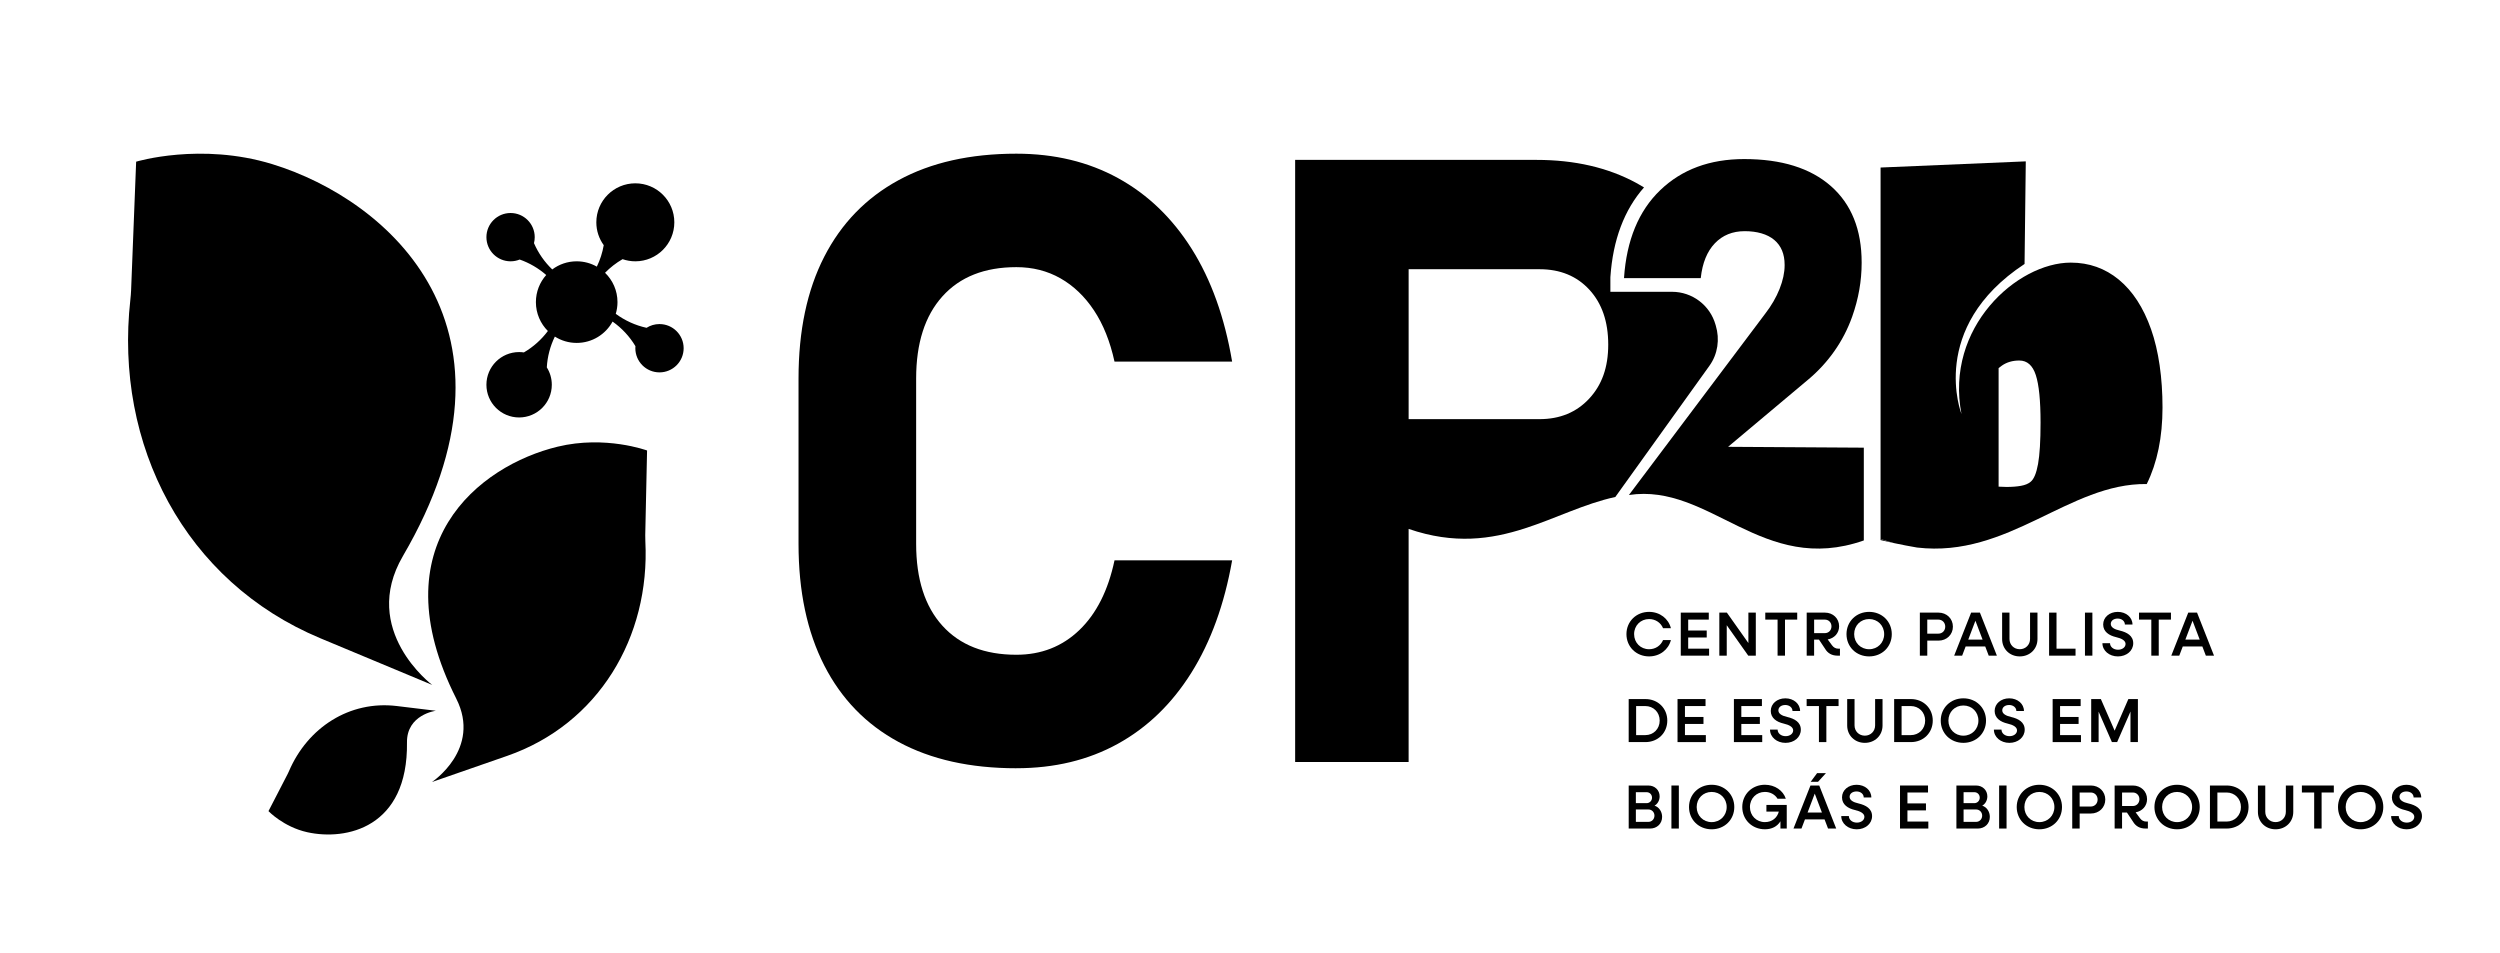
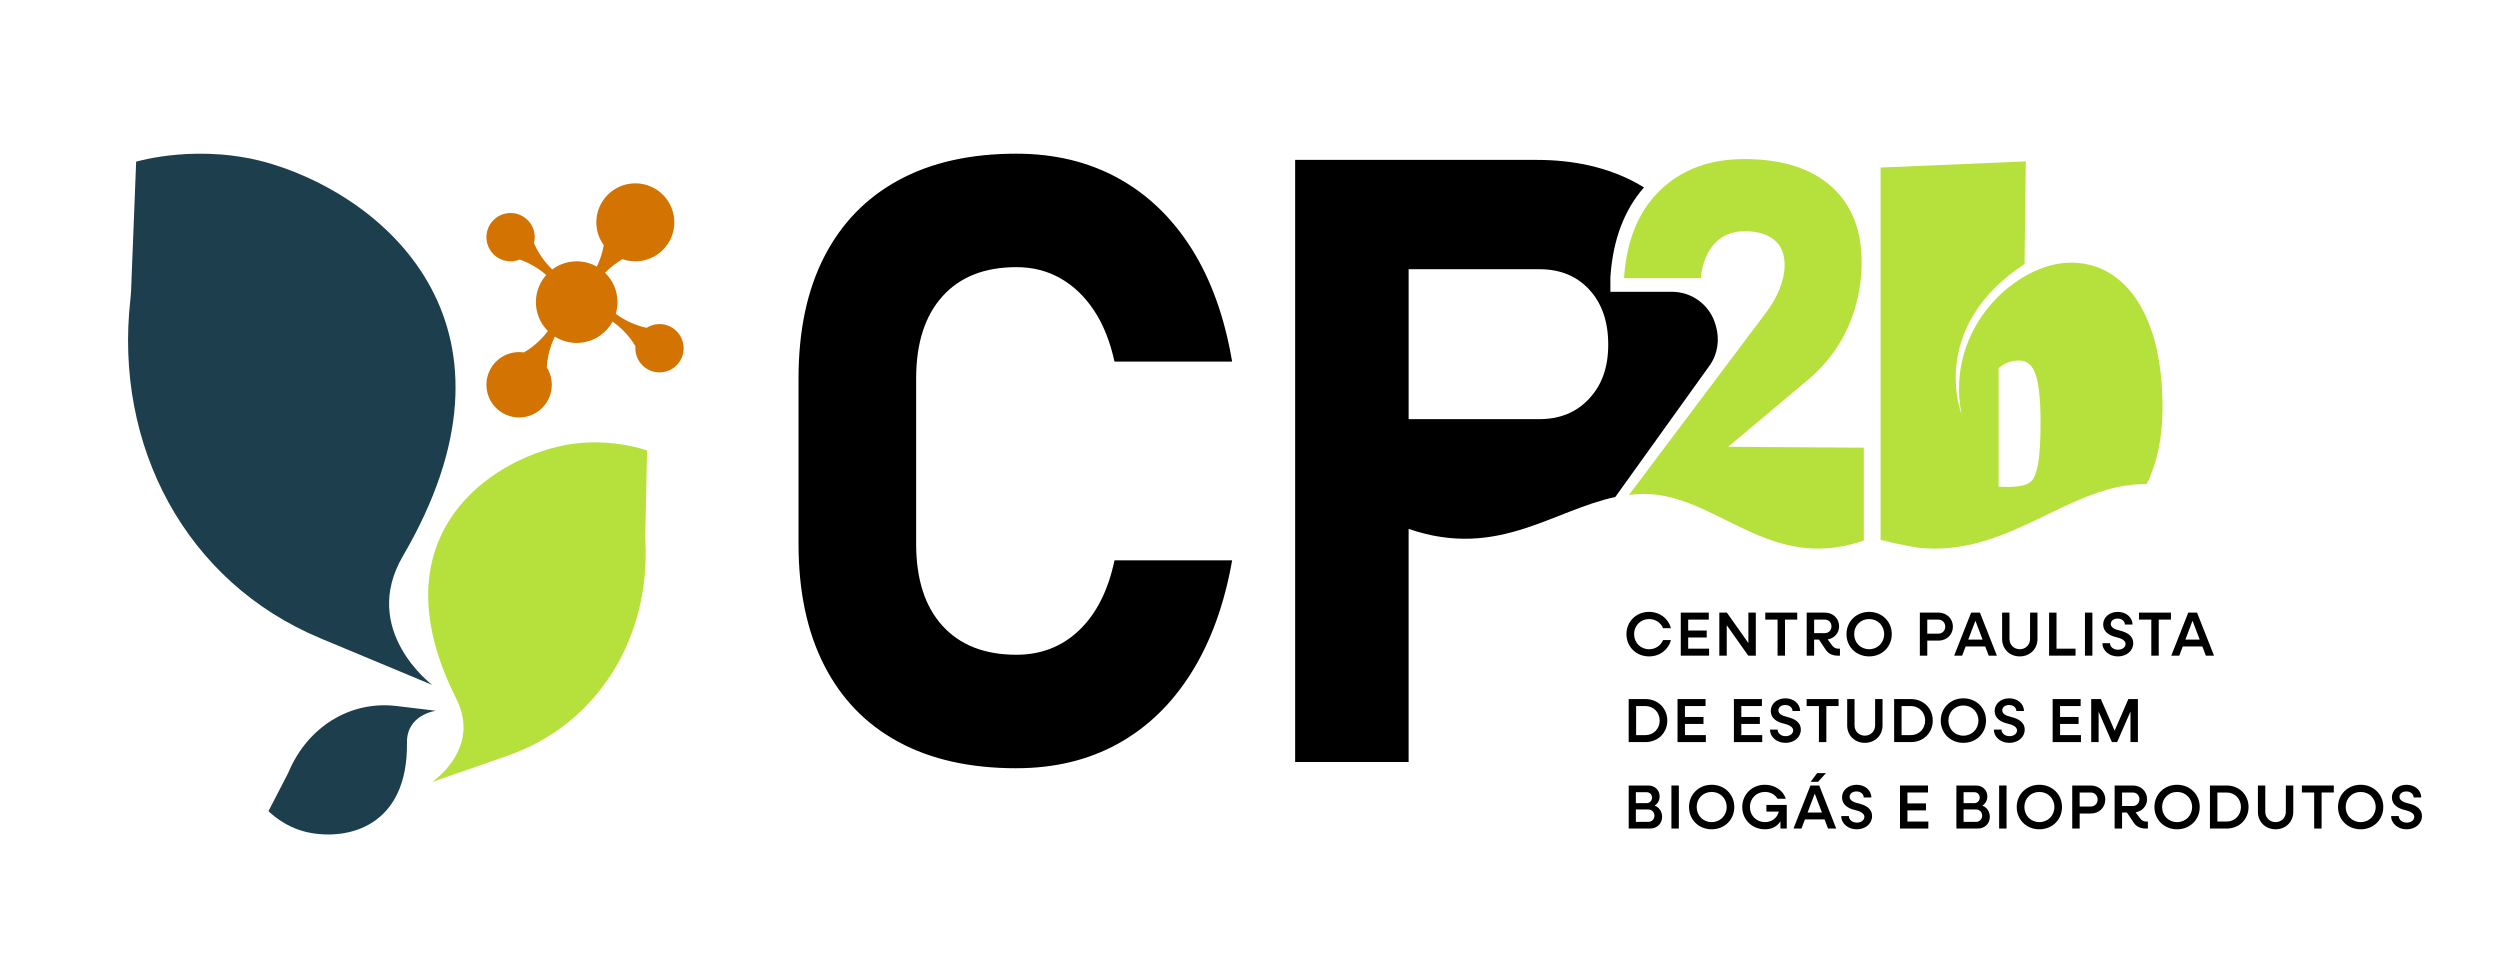
<svg xmlns="http://www.w3.org/2000/svg" id="Camada_1" data-name="Camada 1" viewBox="0 0 1920 731.67">
  <defs>
    
  </defs>
  <path d="M780.57,590.02c-35.41,0-65.57-6.73-90.49-20.2-24.92-13.46-43.95-33.08-57.09-58.84-13.15-25.76-19.72-56.88-19.72-93.35v-126.9c0-36.68,6.57-67.85,19.72-93.51,13.14-25.65,32.17-45.27,57.09-58.84,24.91-13.57,55.07-20.35,90.49-20.35,29.26,0,55.29,6.26,78.08,18.76,22.79,12.51,41.66,30.64,56.61,54.39,14.95,23.75,25.28,52.59,31.01,86.51h-90.33c-3.39-15.47-8.64-28.57-15.74-39.28-7.11-10.7-15.69-18.92-25.76-24.65-10.07-5.73-21.36-8.59-33.87-8.59-24.39,0-43.31,7.47-56.77,22.42-13.47,14.95-20.2,35.99-20.2,63.13v126.9c0,27.14,6.73,48.14,20.2,62.97,13.46,14.84,32.39,22.26,56.77,22.26,19.08,0,35.19-6.31,48.34-18.92,13.15-12.61,22.15-30.48,27.04-53.59h90.33c-5.94,33.71-16.38,62.5-31.33,86.35-14.95,23.85-33.77,42.04-56.45,54.55-22.69,12.51-48.66,18.76-77.92,18.76Z" />
-   <path class="cls-2" d="M1327.17,343.15l61.7-51.79c15.17-12.73,26.83-29.2,33.49-47.86.05-.14.1-.27.15-.41,4.83-13.64,7.24-27.38,7.24-41.22v-.21c0-25.31-7.87-44.89-23.6-58.73-15.74-13.84-37.94-20.77-66.6-20.77-26.43,0-47.93,7.97-64.51,23.91-16.57,15.94-25.84,38.39-27.79,67.34v.21h58.94v-.21c1.26-11.47,4.85-20.31,10.8-26.54,5.94-6.22,13.6-9.33,22.97-9.33s17.34,2.24,22.66,6.71c5.31,4.48,7.97,10.84,7.97,19.09v.42c0,5.59-1.3,11.64-3.88,18.15-2.59,6.5-6.26,12.84-11.02,18.99l-104.68,139.26c62.33-9.38,102.59,62.25,180.4,34.9v-71.25l-104.25-.66Z" />
+   <path class="cls-2" d="M1327.17,343.15l61.7-51.79c15.17-12.73,26.83-29.2,33.49-47.86.05-.14.1-.27.15-.41,4.83-13.64,7.24-27.38,7.24-41.22v-.21c0-25.31-7.87-44.89-23.6-58.73-15.74-13.84-37.94-20.77-66.6-20.77-26.43,0-47.93,7.97-64.51,23.91-16.57,15.94-25.84,38.39-27.79,67.34v.21h58.94v-.21c1.26-11.47,4.85-20.31,10.8-26.54,5.94-6.22,13.6-9.33,22.97-9.33s17.34,2.24,22.66,6.71c5.31,4.48,7.97,10.84,7.97,19.09v.42c0,5.59-1.3,11.64-3.88,18.15-2.59,6.5-6.26,12.84-11.02,18.99l-104.68,139.26c62.33-9.38,102.59,62.25,180.4,34.9v-71.25l-104.25-.66Z" fill="#b6e03b" />
  <path d="M1284.1,224.1h-47.33s0-11.04,0-11.04l.02-.35c1.92-28.42,10.6-51.51,25.81-68.78-1.96-1.2-3.96-2.37-6.01-3.48-21.74-11.76-47.24-17.65-76.5-17.65h-185.42v462.44h87.15v-179.04c35.13,12.09,63.29,7.95,89.07-.34,24.05-7.73,46.02-19.06,69.66-24.17l72.31-100.8c6.42-8.95,8.03-20.35,4.85-30.88-.07-.22-.13-.45-.2-.67-4.24-14.94-17.89-25.24-33.42-25.24ZM1220.49,306.16c-9.76,10.49-22.47,15.74-38.16,15.74h-100.5v-115.14h100.5c15.9,0,28.67,5.25,38.32,15.75,9.64,10.49,14.47,24.54,14.47,42.13s-4.88,31.01-14.63,41.51Z" />
  <g>
-     <path class="cls-2" d="M1444.28,413.92v.86c3.45.82,6.9,1.6,10.35,2.34-3.39-.91-6.84-1.97-10.35-3.2Z" />
-     <path class="cls-2" d="M1555.8,123.93l-111.52,4.73v285.25c3.51,1.23,6.96,2.29,10.35,3.2,5.92,1.27,11.82,2.4,17.71,3.41h.01c70.32,8.24,116.61-49.62,176.35-48.78,8.07-16.41,12.11-36.01,12.11-58.78s-2.94-43.53-8.81-60.15c-5.87-16.61-14.11-29.28-24.7-38.02-10.6-8.73-22.92-13.1-36.95-13.1-41.18,0-96.84,49.68-83.93,116.31,0,0-26.08-66.26,48.44-115.28l.94-78.79ZM1565.22,356.35c-1.29,7.16-3.22,11.75-5.8,13.75-1.72,1.44-4.16,2.44-7.3,3.01-3.16.58-6.87.86-11.17.86-2.03,0-4.03-.07-6.02-.22v-91.04c.96-.78,1.82-1.44,2.58-1.96,3.72-2.58,8.17-3.87,13.32-3.87,6.02,0,10.24,3.72,12.67,11.17,2.43,7.45,3.65,19.62,3.65,36.51,0,14.04-.65,24.64-1.93,31.79Z" />
+     <path class="cls-2" d="M1444.28,413.92v.86c3.45.82,6.9,1.6,10.35,2.34-3.39-.91-6.84-1.97-10.35-3.2Z" fill="#b6e03b" />
+     <path class="cls-2" d="M1555.8,123.93l-111.52,4.73v285.25c3.51,1.23,6.96,2.29,10.35,3.2,5.92,1.27,11.82,2.4,17.71,3.41h.01c70.32,8.24,116.61-49.62,176.35-48.78,8.07-16.41,12.11-36.01,12.11-58.78s-2.94-43.53-8.81-60.15c-5.87-16.61-14.11-29.28-24.7-38.02-10.6-8.73-22.92-13.1-36.95-13.1-41.18,0-96.84,49.68-83.93,116.31,0,0-26.08-66.26,48.44-115.28l.94-78.79ZM1565.22,356.35c-1.29,7.16-3.22,11.75-5.8,13.75-1.72,1.44-4.16,2.44-7.3,3.01-3.16.58-6.87.86-11.17.86-2.03,0-4.03-.07-6.02-.22v-91.04c.96-.78,1.82-1.44,2.58-1.96,3.72-2.58,8.17-3.87,13.32-3.87,6.02,0,10.24,3.72,12.67,11.17,2.43,7.45,3.65,19.62,3.65,36.51,0,14.04-.65,24.64-1.93,31.79Z" fill="#b6e03b" />
  </g>
  <g>
    <path d="M1249.11,487.02c0-9.72,7.52-17.1,17.39-17.1,8.29,0,14.9,5.22,16.76,12.55h-6.03c-1.72-4.21-5.8-7.04-10.73-7.04-6.51,0-11.5,4.98-11.5,11.59s4.98,11.59,11.5,11.59c4.93,0,9-2.83,10.73-7.04h6.03c-1.87,7.33-8.48,12.55-16.76,12.55-9.87,0-17.39-7.38-17.39-17.1Z" />
    <path d="M1312.58,498.18v5.36h-21.75v-33.05h21.51v5.37h-15.81v8.38h14.23v5.36h-14.23v8.57h16.05Z" />
    <path d="M1348.46,470.49v33.05h-5.8l-16.52-23.37v23.37h-5.7v-33.05h5.8l16.52,23.37v-23.37h5.7Z" />
    <path d="M1380.27,475.86h-9.39v27.68h-5.7v-27.68h-9.44v-5.37h24.52v5.37Z" />
    <path d="M1413.08,498.18v5.36h-1.87c-4.31,0-7.52-1.82-9.58-5.32l-4.65-6.99h-3.74v12.31h-5.7v-33.05h14.03c6.18,0,10.87,4.5,10.87,10.49,0,5.22-3.69,9.24-8.77,10.11l3.35,4.55c1.2,1.63,2.83,2.54,4.79,2.54h1.25ZM1393.25,486.25h8.24c2.92,0,5.08-2.25,5.08-5.22s-2.16-5.17-5.08-5.17h-8.24v10.39Z" />
    <path d="M1418.11,487.02c0-9.72,7.52-17.1,17.39-17.1s17.39,7.38,17.39,17.1-7.47,17.1-17.39,17.1-17.39-7.38-17.39-17.1ZM1447.04,487.02c0-6.61-4.98-11.59-11.54-11.59s-11.5,4.98-11.5,11.59,4.98,11.59,11.5,11.59,11.54-4.98,11.54-11.59Z" />
    <path d="M1499.83,481.27c0,6.13-4.79,10.73-11.06,10.73h-8.62v11.54h-5.7v-33.05h14.32c6.27,0,11.06,4.6,11.06,10.78ZM1493.94,481.27c0-3.11-2.25-5.41-5.27-5.41h-8.53v10.78h8.53c3.02,0,5.27-2.3,5.27-5.36Z" />
    <path d="M1524.65,496.5h-15.04l-2.68,7.04h-6.13l13.03-33.05h6.75l13.03,33.05h-6.27l-2.68-7.04ZM1522.63,491.23l-5.51-14.51-5.51,14.51h11.02Z" />
    <path d="M1537.63,490.8v-20.31h5.65v20.21c0,4.5,3.4,7.9,7.9,7.9s7.9-3.4,7.9-7.9v-20.21h5.7v20.31c0,7.62-5.84,13.32-13.6,13.32s-13.55-5.7-13.55-13.32Z" />
    <path d="M1594.01,498.18v5.36h-20.31v-33.05h5.7v27.69h14.61Z" />
    <path d="M1601.25,470.49h5.7v33.05h-5.7v-33.05Z" />
    <path d="M1614.66,493.96h5.84c0,2.87,2.68,5.03,6.13,5.03,3.26,0,5.8-1.87,5.8-4.45s-3.02-4.26-7.28-5.22c-5.41-1.25-9.91-4.17-9.91-9.72s4.84-9.67,11.21-9.67,11.3,4.17,11.3,9.72h-5.84c0-2.63-2.39-4.6-5.51-4.6s-5.32,1.68-5.32,4.12c0,2.59,2.73,4.17,6.8,5.08,5.65,1.34,10.44,3.98,10.44,9.77s-5.12,10.11-11.78,10.11-11.88-4.41-11.88-10.15Z" />
    <path d="M1667.3,475.86h-9.39v27.68h-5.7v-27.68h-9.44v-5.37h24.52v5.37Z" />
    <path d="M1691.4,496.5h-15.04l-2.68,7.04h-6.13l13.03-33.05h6.75l13.03,33.05h-6.27l-2.68-7.04ZM1689.38,491.23l-5.51-14.51-5.51,14.51h11.02Z" />
    <path d="M1280.48,553.41c0,9.44-7.18,16.52-16.81,16.52h-12.84v-33.05h12.84c9.63,0,16.81,7.09,16.81,16.53ZM1274.64,553.41c0-6.37-4.74-11.16-11.06-11.16h-7.04v22.32h7.04c6.32,0,11.06-4.79,11.06-11.16Z" />
    <path d="M1310.09,564.57v5.36h-21.75v-33.05h21.51v5.37h-15.81v8.38h14.23v5.36h-14.23v8.57h16.05Z" />
    <path d="M1353.39,564.57v5.36h-21.75v-33.05h21.51v5.37h-15.81v8.38h14.23v5.36h-14.23v8.57h16.05Z" />
    <path d="M1359.38,560.35h5.84c0,2.87,2.68,5.03,6.13,5.03,3.26,0,5.8-1.87,5.8-4.45s-3.02-4.26-7.28-5.22c-5.41-1.25-9.91-4.17-9.91-9.72s4.84-9.67,11.21-9.67,11.3,4.17,11.3,9.72h-5.84c0-2.63-2.39-4.6-5.51-4.6s-5.32,1.68-5.32,4.12c0,2.59,2.73,4.17,6.8,5.08,5.65,1.34,10.44,3.98,10.44,9.77s-5.12,10.11-11.78,10.11-11.88-4.41-11.88-10.15Z" />
    <path d="M1412.03,542.25h-9.39v27.68h-5.7v-27.68h-9.44v-5.37h24.52v5.37Z" />
    <path d="M1418.64,557.19v-20.31h5.65v20.21c0,4.5,3.4,7.9,7.9,7.9s7.9-3.4,7.9-7.9v-20.21h5.7v20.31c0,7.62-5.84,13.32-13.6,13.32s-13.55-5.7-13.55-13.32Z" />
    <path d="M1484.36,553.41c0,9.44-7.18,16.52-16.81,16.52h-12.84v-33.05h12.84c9.63,0,16.81,7.09,16.81,16.53ZM1478.52,553.41c0-6.37-4.74-11.16-11.06-11.16h-7.04v22.32h7.04c6.32,0,11.06-4.79,11.06-11.16Z" />
    <path d="M1490.49,553.41c0-9.72,7.52-17.1,17.39-17.1s17.39,7.38,17.39,17.1-7.47,17.1-17.39,17.1-17.39-7.38-17.39-17.1ZM1519.42,553.41c0-6.61-4.98-11.59-11.54-11.59s-11.5,4.98-11.5,11.59,4.98,11.59,11.5,11.59,11.54-4.98,11.54-11.59Z" />
    <path d="M1531.31,560.35h5.84c0,2.87,2.68,5.03,6.13,5.03,3.26,0,5.8-1.87,5.8-4.45s-3.02-4.26-7.28-5.22c-5.41-1.25-9.91-4.17-9.91-9.72s4.84-9.67,11.21-9.67,11.3,4.17,11.3,9.72h-5.84c0-2.63-2.39-4.6-5.51-4.6s-5.32,1.68-5.32,4.12c0,2.59,2.73,4.17,6.8,5.08,5.65,1.34,10.44,3.98,10.44,9.77s-5.12,10.11-11.78,10.11-11.88-4.41-11.88-10.15Z" />
    <path d="M1598.18,564.57v5.36h-21.75v-33.05h21.51v5.37h-15.81v8.38h14.23v5.36h-14.23v8.57h16.05Z" />
    <path d="M1641.91,536.88v33.05h-5.7v-23.47l-10.25,23.47h-4.02l-10.2-23.37v23.37h-5.7v-33.05h7.42l10.58,24.28,10.54-24.28h7.33Z" />
    <path d="M1276.51,627.37c0,5.22-3.98,8.96-9.24,8.96h-16.43v-33.05h15.14c4.89,0,8.62,3.54,8.62,8.33,0,3.16-1.63,5.89-3.93,7.14,3.45,1.05,5.84,4.6,5.84,8.62ZM1256.34,608.4v8.43h8.24c2.3,0,4.17-1.82,4.17-4.21s-1.77-4.22-4.17-4.22h-8.24ZM1270.62,626.41c0-2.68-2.01-4.74-4.69-4.74h-9.58v9.53h9.58c2.68,0,4.69-2.11,4.69-4.79Z" />
    <path d="M1283.65,603.27h5.7v33.05h-5.7v-33.05Z" />
    <path d="M1297.16,619.8c0-9.72,7.52-17.1,17.39-17.1s17.39,7.38,17.39,17.1-7.47,17.1-17.39,17.1-17.39-7.38-17.39-17.1ZM1326.09,619.8c0-6.61-4.98-11.59-11.54-11.59s-11.5,4.98-11.5,11.59,4.98,11.59,11.5,11.59,11.54-4.98,11.54-11.59Z" />
    <path d="M1372.22,618.17v18.15h-4.84v-5.56c-2.49,3.98-6.61,6.13-11.93,6.13-9.87,0-17.39-7.38-17.39-17.1s7.52-17.1,17.39-17.1c7.66,0,14.03,4.45,16.05,10.73h-6.37c-1.87-3.16-5.41-5.22-9.68-5.22-6.51,0-11.5,4.98-11.5,11.59s4.98,11.59,11.5,11.59c5.46,0,9.48-3.3,10.68-8.09h-9.53v-5.12h15.61Z" />
    <path d="M1401.25,629.28h-15.04l-2.68,7.04h-6.13l13.03-33.05h6.75l13.03,33.05h-6.27l-2.68-7.04ZM1399.24,624.01l-5.51-14.51-5.51,14.51h11.02ZM1396.27,600.4h-5.65l4.89-6.61h6.8l-6.04,6.61Z" />
    <path d="M1414.09,626.74h5.84c0,2.87,2.68,5.03,6.13,5.03,3.26,0,5.8-1.87,5.8-4.45s-3.02-4.26-7.28-5.22c-5.41-1.25-9.91-4.17-9.91-9.72s4.84-9.67,11.21-9.67,11.3,4.17,11.3,9.72h-5.84c0-2.63-2.39-4.6-5.51-4.6s-5.32,1.68-5.32,4.12c0,2.59,2.73,4.17,6.8,5.08,5.65,1.34,10.44,3.98,10.44,9.77s-5.12,10.11-11.78,10.11-11.88-4.41-11.88-10.15Z" />
    <path d="M1480.96,630.96v5.36h-21.75v-33.05h21.51v5.37h-15.81v8.38h14.23v5.36h-14.23v8.57h16.05Z" />
    <path d="M1528.19,627.37c0,5.22-3.98,8.96-9.24,8.96h-16.43v-33.05h15.14c4.89,0,8.62,3.54,8.62,8.33,0,3.16-1.63,5.89-3.93,7.14,3.45,1.05,5.84,4.6,5.84,8.62ZM1508.03,608.4v8.43h8.24c2.3,0,4.17-1.82,4.17-4.21s-1.77-4.22-4.17-4.22h-8.24ZM1522.3,626.41c0-2.68-2.01-4.74-4.69-4.74h-9.58v9.53h9.58c2.68,0,4.69-2.11,4.69-4.79Z" />
    <path d="M1535.33,603.27h5.7v33.05h-5.7v-33.05Z" />
    <path d="M1548.84,619.8c0-9.72,7.52-17.1,17.39-17.1s17.39,7.38,17.39,17.1-7.47,17.1-17.39,17.1-17.39-7.38-17.39-17.1ZM1577.77,619.8c0-6.61-4.98-11.59-11.54-11.59s-11.5,4.98-11.5,11.59,4.98,11.59,11.5,11.59,11.54-4.98,11.54-11.59Z" />
    <path d="M1616.86,614.05c0,6.13-4.79,10.73-11.06,10.73h-8.62v11.54h-5.7v-33.05h14.32c6.27,0,11.06,4.6,11.06,10.78ZM1610.97,614.05c0-3.11-2.25-5.41-5.27-5.41h-8.53v10.78h8.53c3.02,0,5.27-2.3,5.27-5.36Z" />
    <path d="M1649.58,630.96v5.36h-1.87c-4.31,0-7.52-1.82-9.58-5.32l-4.65-6.99h-3.74v12.31h-5.7v-33.05h14.03c6.18,0,10.87,4.5,10.87,10.49,0,5.22-3.69,9.24-8.77,10.11l3.35,4.55c1.2,1.63,2.83,2.54,4.79,2.54h1.25ZM1629.75,619.03h8.24c2.92,0,5.08-2.25,5.08-5.22s-2.16-5.17-5.08-5.17h-8.24v10.39Z" />
    <path d="M1654.61,619.8c0-9.72,7.52-17.1,17.39-17.1s17.39,7.38,17.39,17.1-7.47,17.1-17.39,17.1-17.39-7.38-17.39-17.1ZM1683.54,619.8c0-6.61-4.98-11.59-11.54-11.59s-11.5,4.98-11.5,11.59,4.98,11.59,11.5,11.59,11.54-4.98,11.54-11.59Z" />
    <path d="M1726.89,619.8c0,9.44-7.18,16.52-16.81,16.52h-12.84v-33.05h12.84c9.63,0,16.81,7.09,16.81,16.53ZM1721.05,619.8c0-6.37-4.74-11.16-11.06-11.16h-7.04v22.32h7.04c6.32,0,11.06-4.79,11.06-11.16Z" />
    <path d="M1734.08,623.58v-20.31h5.65v20.21c0,4.5,3.4,7.9,7.9,7.9s7.9-3.4,7.9-7.9v-20.21h5.7v20.31c0,7.62-5.84,13.32-13.6,13.32s-13.55-5.7-13.55-13.32Z" />
    <path d="M1792.38,608.64h-9.39v27.68h-5.7v-27.68h-9.44v-5.37h24.52v5.37Z" />
    <path d="M1795.59,619.8c0-9.72,7.52-17.1,17.39-17.1s17.39,7.38,17.39,17.1-7.47,17.1-17.39,17.1-17.39-7.38-17.39-17.1ZM1824.52,619.8c0-6.61-4.98-11.59-11.54-11.59s-11.5,4.98-11.5,11.59,4.98,11.59,11.5,11.59,11.54-4.98,11.54-11.59Z" />
    <path d="M1836.4,626.74h5.84c0,2.87,2.68,5.03,6.13,5.03,3.26,0,5.8-1.87,5.8-4.45s-3.02-4.26-7.28-5.22c-5.41-1.25-9.91-4.17-9.91-9.72s4.84-9.67,11.21-9.67,11.3,4.17,11.3,9.72h-5.84c0-2.63-2.39-4.6-5.51-4.6s-5.32,1.68-5.32,4.12c0,2.59,2.73,4.17,6.8,5.08,5.65,1.34,10.44,3.98,10.44,9.77s-5.12,10.11-11.78,10.11-11.88-4.41-11.88-10.15Z" />
  </g>
-   <path class="cls-3" d="M309.44,427.04c-33.35,57.05,22.48,98.98,22.48,98.98l-85.93-35.86c-103.98-43.4-158.39-148.38-145.87-260.05.26-2.35.46-4.71.56-7.08l3.88-98.86s49.59-14.99,104.55,1.89c90.12,27.69,202.19,126.7,100.32,300.98Z" />
-   <path class="cls-2" d="M350.41,536.55c19.61,38.77-18.71,64.06-18.71,64.06l57.82-20.1c69.97-24.33,109.86-91.04,106.11-164.83-.08-1.55-.12-3.11-.08-4.67l1.4-65.03s-31.95-11.82-68.68-2.93c-60.24,14.57-137.74,75.07-77.85,193.5Z" />
-   <path class="cls-3" d="M312.56,570.21c-.28-21.45,22.2-24.35,22.2-24.35l-30.01-3.63c-36.32-4.4-68.49,16.54-82.84,50.08-.3.71-.62,1.41-.98,2.09l-14.74,28.54s11.6,12.18,29.83,16.21c29.88,6.61,77.39-3.4,76.54-68.93Z" />
-   <path class="cls-1" d="M506.48,248.88c-3.65,0-7.06,1.06-9.93,2.88-8.65-1.89-16.69-5.6-23.64-10.74.85-2.85,1.32-5.87,1.32-9,0-8.84-3.67-16.83-9.56-22.52,3.94-4.04,8.46-7.57,13.46-10.46,3.07,1.06,6.37,1.65,9.8,1.65,16.54,0,29.95-13.41,29.95-29.95s-13.41-29.95-29.95-29.95-29.95,13.41-29.95,29.95c0,6.56,2.11,12.62,5.69,17.55-1,5.79-2.8,11.33-5.3,16.49-4.57-2.6-9.84-4.09-15.48-4.09-7.04,0-13.53,2.32-18.76,6.24-5.93-5.69-10.72-12.54-14.03-20.2.37-1.47.57-3.01.57-4.59,0-10.25-8.31-18.55-18.55-18.55s-18.55,8.31-18.55,18.55,8.31,18.55,18.55,18.55c2.48,0,4.85-.49,7.01-1.37,7.54,2.65,14.43,6.7,20.36,11.89-4.93,5.54-7.92,12.82-7.92,20.82,0,8.67,3.52,16.51,9.2,22.18-4.93,6.59-11.16,12.21-18.43,16.45-1.19-.17-2.41-.27-3.66-.27-13.87,0-25.11,11.24-25.11,25.11s11.24,25.11,25.11,25.11,25.11-11.24,25.11-25.11c0-4.9-1.41-9.48-3.84-13.34.47-8.32,2.61-16.35,6.18-23.67,4.85,3.08,10.6,4.87,16.77,4.87,11.89,0,22.24-6.63,27.55-16.39,7.02,4.94,13.04,11.34,17.56,18.89-.04.52-.07,1.05-.07,1.58,0,10.25,8.31,18.55,18.55,18.55s18.55-8.31,18.55-18.55-8.31-18.55-18.55-18.55Z" />
+   <path class="cls-3" d="M309.44,427.04c-33.35,57.05,22.48,98.98,22.48,98.98l-85.93-35.86c-103.98-43.4-158.39-148.38-145.87-260.05.26-2.35.46-4.71.56-7.08l3.88-98.86s49.59-14.99,104.55,1.89c90.12,27.69,202.19,126.7,100.32,300.98Z" fill="#1d3e4c" />
+   <path class="cls-2" d="M350.41,536.55c19.61,38.77-18.71,64.06-18.71,64.06l57.82-20.1c69.97-24.33,109.86-91.04,106.11-164.83-.08-1.55-.12-3.11-.08-4.67l1.4-65.03s-31.95-11.82-68.68-2.93c-60.24,14.57-137.74,75.07-77.85,193.5Z" fill="#b6e03b" />
+   <path class="cls-3" d="M312.56,570.21c-.28-21.45,22.2-24.35,22.2-24.35l-30.01-3.63c-36.32-4.4-68.49,16.54-82.84,50.08-.3.71-.62,1.41-.98,2.09l-14.74,28.54s11.6,12.18,29.83,16.21c29.88,6.61,77.39-3.4,76.54-68.93Z" fill="#1d3e4c" />
+   <path class="cls-1" d="M506.48,248.88c-3.65,0-7.06,1.06-9.93,2.88-8.65-1.89-16.69-5.6-23.64-10.74.85-2.85,1.32-5.87,1.32-9,0-8.84-3.67-16.83-9.56-22.52,3.94-4.04,8.46-7.57,13.46-10.46,3.07,1.06,6.37,1.65,9.8,1.65,16.54,0,29.95-13.41,29.95-29.95s-13.41-29.95-29.95-29.95-29.95,13.41-29.95,29.95c0,6.56,2.11,12.62,5.69,17.55-1,5.79-2.8,11.33-5.3,16.49-4.57-2.6-9.84-4.09-15.48-4.09-7.04,0-13.53,2.32-18.76,6.24-5.93-5.69-10.72-12.54-14.03-20.2.37-1.47.57-3.01.57-4.59,0-10.25-8.31-18.55-18.55-18.55s-18.55,8.31-18.55,18.55,8.31,18.55,18.55,18.55c2.48,0,4.85-.49,7.01-1.37,7.54,2.65,14.43,6.7,20.36,11.89-4.93,5.54-7.92,12.82-7.92,20.82,0,8.67,3.52,16.51,9.2,22.18-4.93,6.59-11.16,12.21-18.43,16.45-1.19-.17-2.41-.27-3.66-.27-13.87,0-25.11,11.24-25.11,25.11s11.24,25.11,25.11,25.11,25.11-11.24,25.11-25.11c0-4.9-1.41-9.48-3.84-13.34.47-8.32,2.61-16.35,6.18-23.67,4.85,3.08,10.6,4.87,16.77,4.87,11.89,0,22.24-6.63,27.55-16.39,7.02,4.94,13.04,11.34,17.56,18.89-.04.52-.07,1.05-.07,1.58,0,10.25,8.31,18.55,18.55,18.55s18.55-8.31,18.55-18.55-8.31-18.55-18.55-18.55Z" fill="#d37402" />
</svg>
